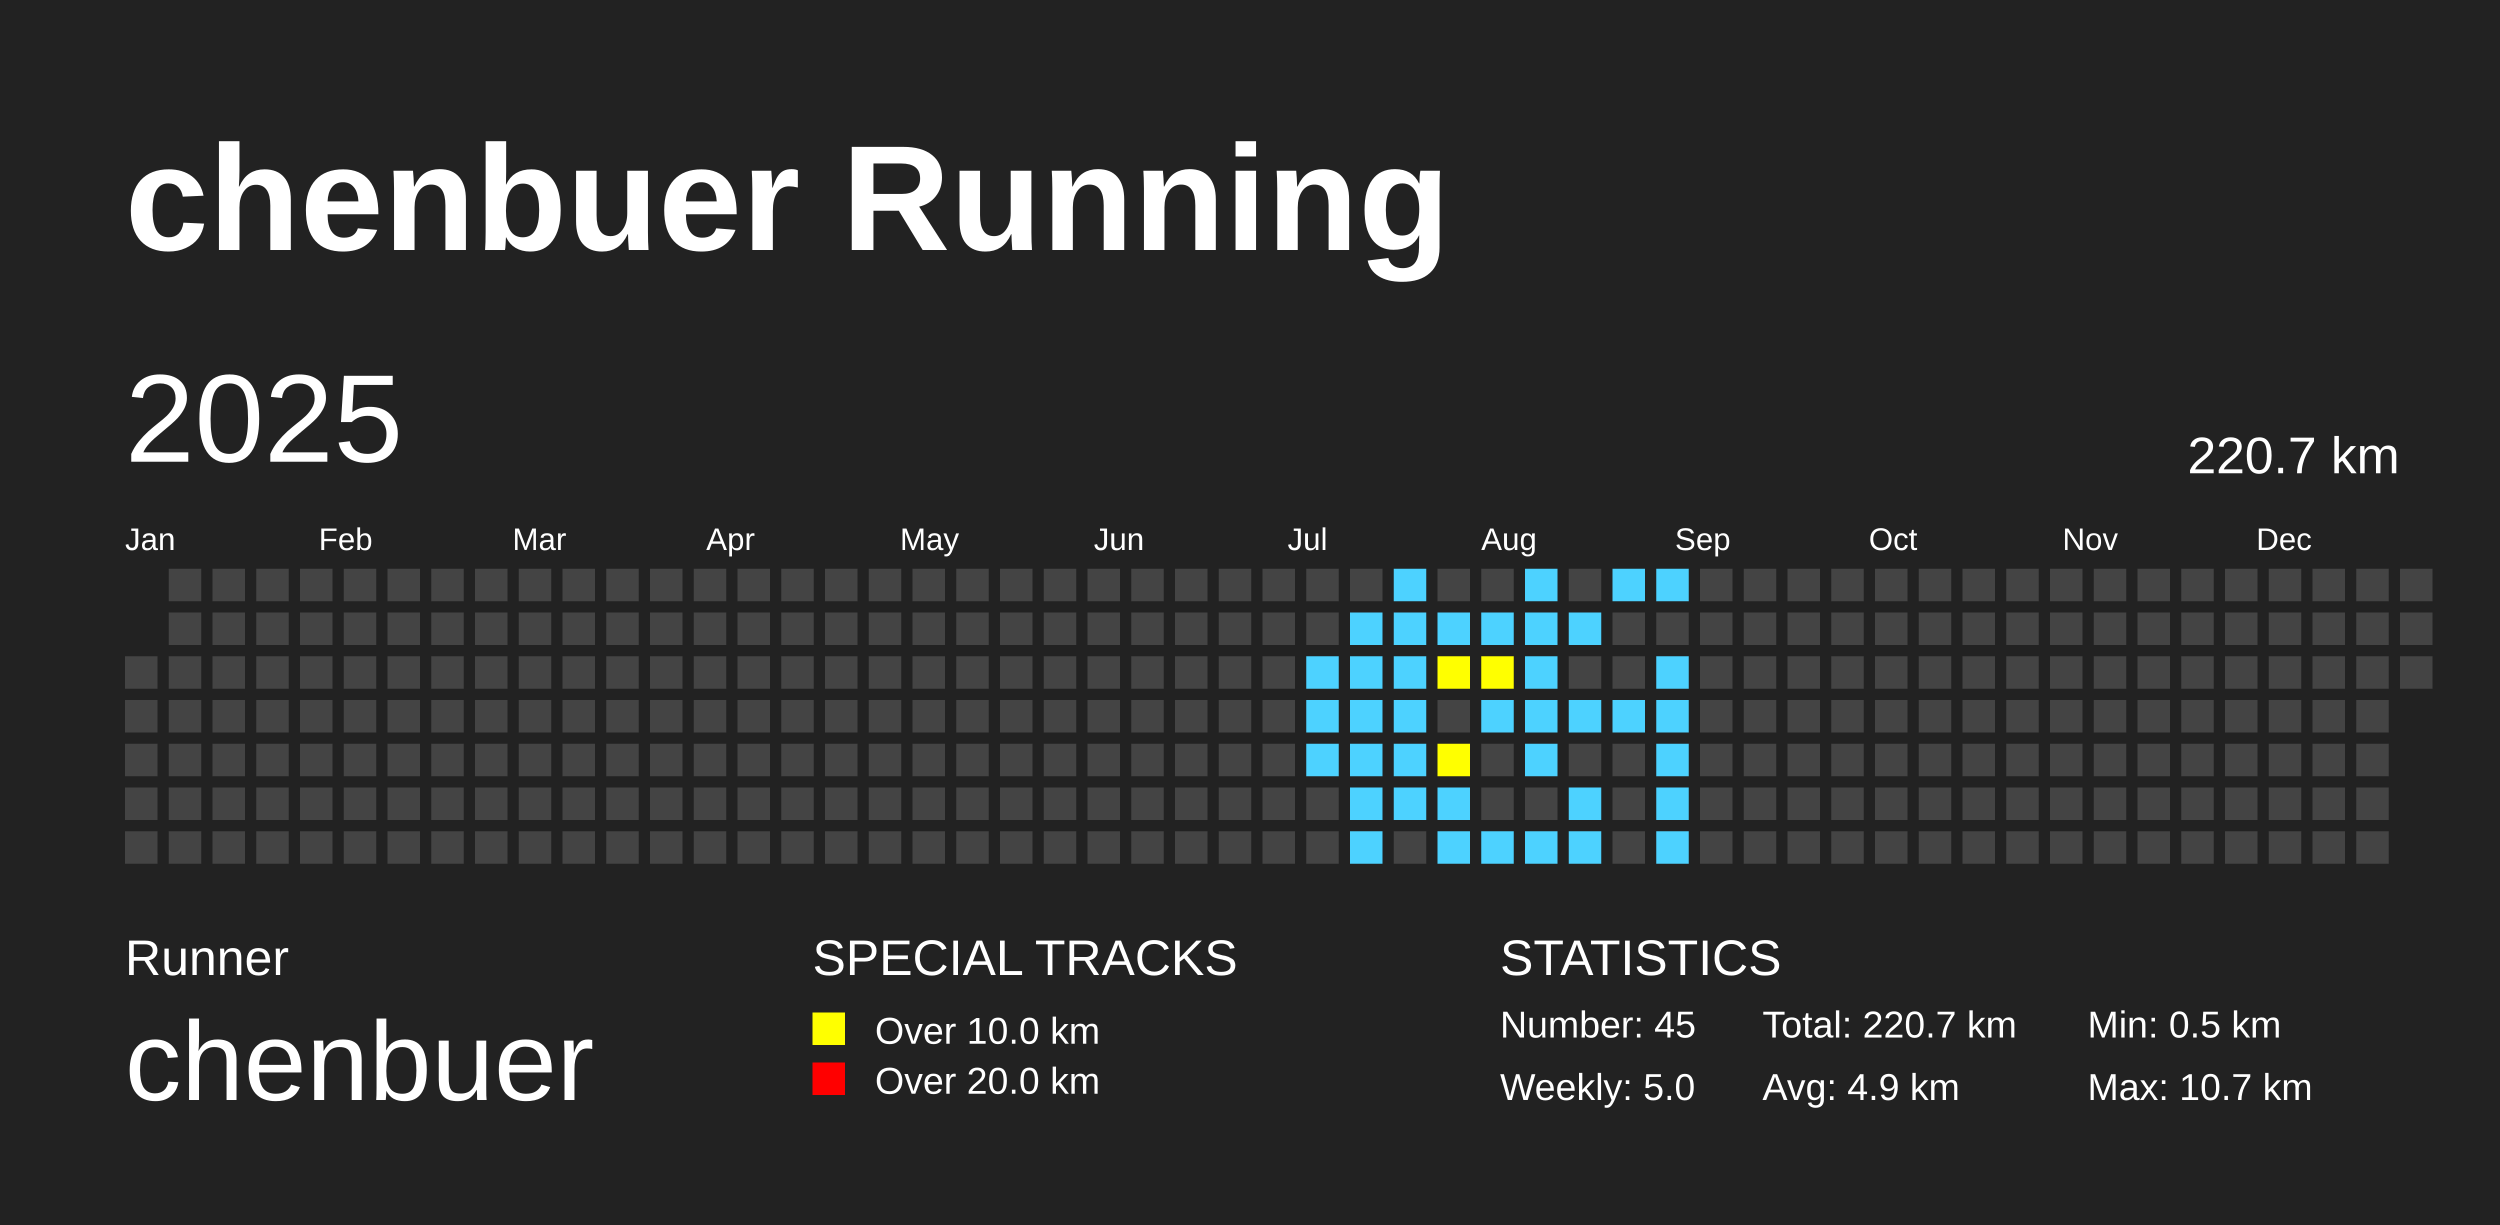
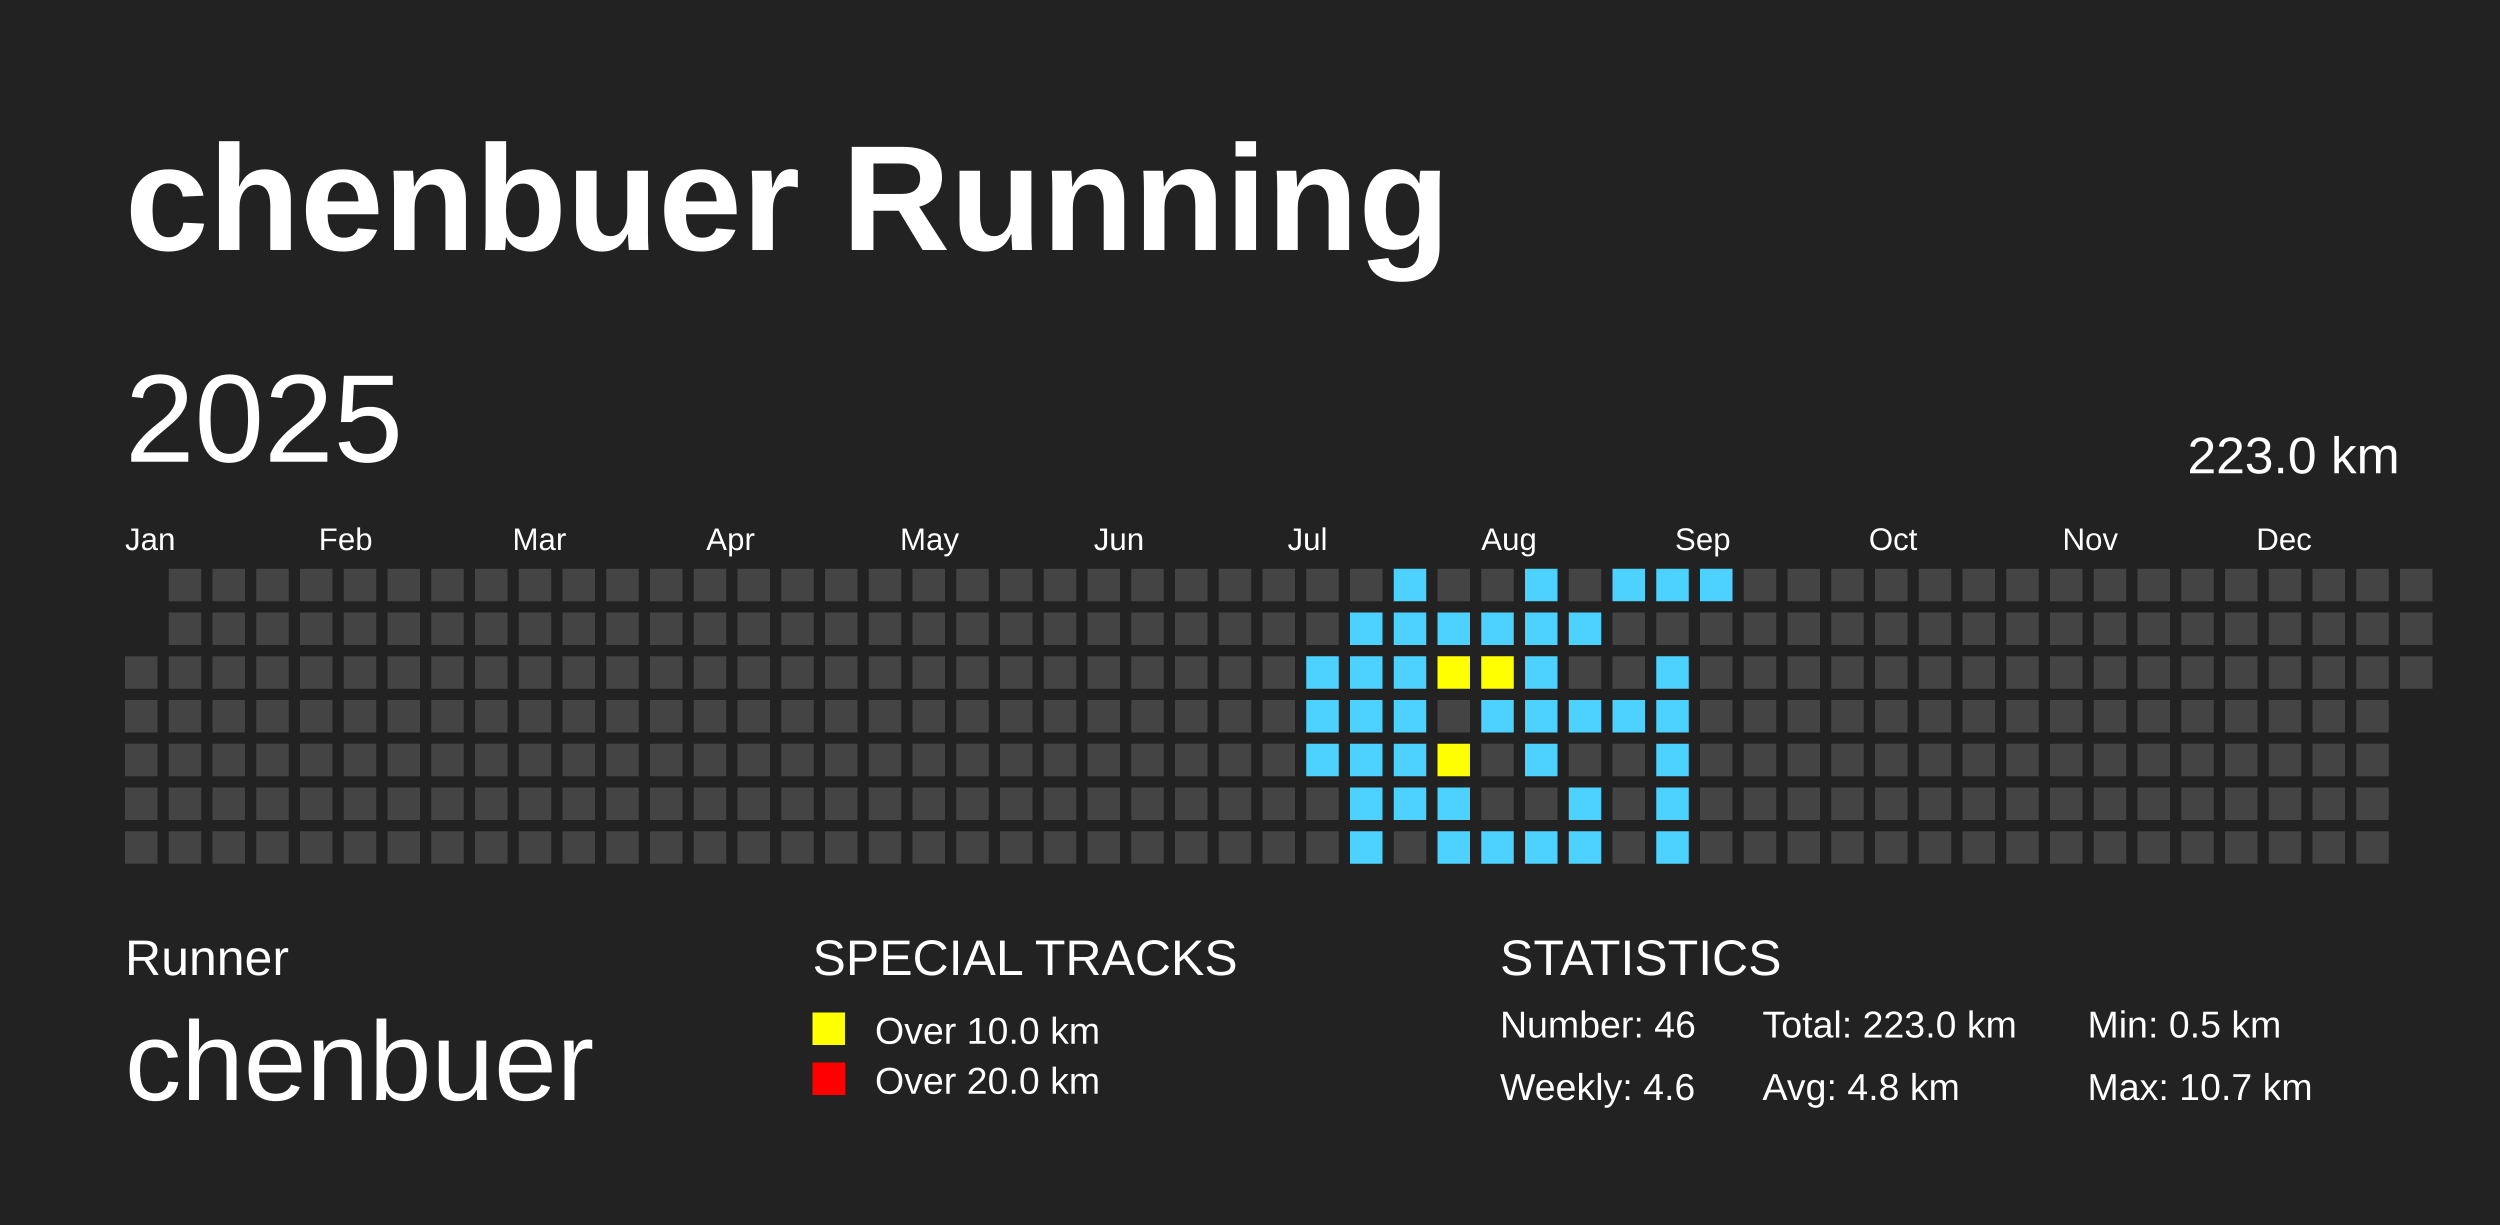
<svg xmlns="http://www.w3.org/2000/svg" baseProfile="full" height="98mm" version="1.1" viewBox="0,0,200,98" width="200mm">
  <defs />
  <rect fill="#222222" height="98" width="200" x="0" y="0" />
  <text fill="#FFFFFF" style="font-size:12px; font-family:Arial; font-weight:bold;" x="10" y="20">chenbuer Running</text>
  <text fill="#FFFFFF" style="font-size:4px; font-family:Arial" x="10" y="78">Runner</text>
  <text fill="#FFFFFF" style="font-size:9px; font-family:Arial" x="10" y="88">chenbuer</text>
  <text fill="#FFFFFF" style="font-size:4px; font-family:Arial" x="65" y="78">SPECIAL TRACKS</text>
  <rect fill="yellow" height="2.6" width="2.6" x="65" y="81" />
  <text fill="#FFFFFF" style="font-size:3px; font-family:Arial" x="70" y="83.5">Over 10.0 km</text>
  <rect fill="red" height="2.6" width="2.6" x="65" y="85" />
  <text fill="#FFFFFF" style="font-size:3px; font-family:Arial" x="70" y="87.5">Over 20.0 km</text>
  <text fill="#FFFFFF" style="font-size:4px; font-family:Arial" x="120" y="78">STATISTICS</text>
-   <text fill="#FFFFFF" style="font-size:3px; font-family:Arial" x="120" y="83">Number: 45</text>
-   <text fill="#FFFFFF" style="font-size:3px; font-family:Arial" x="120" y="88">Weekly: 5.0</text>
-   <text fill="#FFFFFF" style="font-size:3px; font-family:Arial" x="141" y="83">Total: 220.7 km</text>
-   <text fill="#FFFFFF" style="font-size:3px; font-family:Arial" x="141" y="88">Avg: 4.9 km</text>
+   <text fill="#FFFFFF" style="font-size:3px; font-family:Arial" x="120" y="83">Number: 46</text>
+   <text fill="#FFFFFF" style="font-size:3px; font-family:Arial" x="120" y="88">Weekly: 4.6</text>
+   <text fill="#FFFFFF" style="font-size:3px; font-family:Arial" x="141" y="83">Total: 223.0 km</text>
+   <text fill="#FFFFFF" style="font-size:3px; font-family:Arial" x="141" y="88">Avg: 4.8 km</text>
  <text fill="#FFFFFF" style="font-size:3px; font-family:Arial" x="167" y="83">Min: 0.5 km</text>
  <text fill="#FFFFFF" style="font-size:3px; font-family:Arial" x="167" y="88">Max: 10.7 km</text>
  <text dominant-baseline="hanging" fill="#FFFFFF" style="font-size:10.0px; font-family:Arial;" x="10" y="30">2025</text>
-   <text dominant-baseline="hanging" fill="#FFFFFF" style="font-size:4.125px; font-family:Arial;" x="175" y="35">220.7 km</text>
+   <text dominant-baseline="hanging" fill="#FFFFFF" style="font-size:4.125px; font-family:Arial;" x="175" y="35">223.0 km</text>
  <text fill="#FFFFFF" style="font-size:2.5px; font-family:Arial" x="10.0" y="44">Jan</text>
  <text fill="#FFFFFF" style="font-size:2.5px; font-family:Arial" x="25.5" y="44">Feb</text>
  <text fill="#FFFFFF" style="font-size:2.5px; font-family:Arial" x="41.0" y="44">Mar</text>
  <text fill="#FFFFFF" style="font-size:2.5px; font-family:Arial" x="56.5" y="44">Apr</text>
  <text fill="#FFFFFF" style="font-size:2.5px; font-family:Arial" x="72.0" y="44">May</text>
  <text fill="#FFFFFF" style="font-size:2.5px; font-family:Arial" x="87.5" y="44">Jun</text>
  <text fill="#FFFFFF" style="font-size:2.5px; font-family:Arial" x="103.0" y="44">Jul</text>
  <text fill="#FFFFFF" style="font-size:2.5px; font-family:Arial" x="118.5" y="44">Aug</text>
  <text fill="#FFFFFF" style="font-size:2.5px; font-family:Arial" x="134.0" y="44">Sep</text>
  <text fill="#FFFFFF" style="font-size:2.5px; font-family:Arial" x="149.5" y="44">Oct</text>
  <text fill="#FFFFFF" style="font-size:2.5px; font-family:Arial" x="165.0" y="44">Nov</text>
  <text fill="#FFFFFF" style="font-size:2.5px; font-family:Arial" x="180.5" y="44">Dec</text>
  <rect fill="#444444" height="2.6" width="2.6" x="10.0" y="52.5" />
  <rect fill="#444444" height="2.6" width="2.6" x="10.0" y="56.0" />
  <rect fill="#444444" height="2.6" width="2.6" x="10.0" y="59.5" />
  <rect fill="#444444" height="2.6" width="2.6" x="10.0" y="63.0" />
  <rect fill="#444444" height="2.6" width="2.6" x="10.0" y="66.5" />
  <rect fill="#444444" height="2.6" width="2.6" x="13.5" y="45.5" />
  <rect fill="#444444" height="2.6" width="2.6" x="13.5" y="49.0" />
  <rect fill="#444444" height="2.6" width="2.6" x="13.5" y="52.5" />
  <rect fill="#444444" height="2.6" width="2.6" x="13.5" y="56.0" />
  <rect fill="#444444" height="2.6" width="2.6" x="13.5" y="59.5" />
  <rect fill="#444444" height="2.6" width="2.6" x="13.5" y="63.0" />
  <rect fill="#444444" height="2.6" width="2.6" x="13.5" y="66.5" />
  <rect fill="#444444" height="2.6" width="2.6" x="17.0" y="45.5" />
  <rect fill="#444444" height="2.6" width="2.6" x="17.0" y="49.0" />
  <rect fill="#444444" height="2.6" width="2.6" x="17.0" y="52.5" />
  <rect fill="#444444" height="2.6" width="2.6" x="17.0" y="56.0" />
  <rect fill="#444444" height="2.6" width="2.6" x="17.0" y="59.5" />
  <rect fill="#444444" height="2.6" width="2.6" x="17.0" y="63.0" />
  <rect fill="#444444" height="2.6" width="2.6" x="17.0" y="66.5" />
  <rect fill="#444444" height="2.6" width="2.6" x="20.5" y="45.5" />
  <rect fill="#444444" height="2.6" width="2.6" x="20.5" y="49.0" />
  <rect fill="#444444" height="2.6" width="2.6" x="20.5" y="52.5" />
  <rect fill="#444444" height="2.6" width="2.6" x="20.5" y="56.0" />
  <rect fill="#444444" height="2.6" width="2.6" x="20.5" y="59.5" />
  <rect fill="#444444" height="2.6" width="2.6" x="20.5" y="63.0" />
  <rect fill="#444444" height="2.6" width="2.6" x="20.5" y="66.5" />
  <rect fill="#444444" height="2.6" width="2.6" x="24.0" y="45.5" />
  <rect fill="#444444" height="2.6" width="2.6" x="24.0" y="49.0" />
  <rect fill="#444444" height="2.6" width="2.6" x="24.0" y="52.5" />
  <rect fill="#444444" height="2.6" width="2.6" x="24.0" y="56.0" />
  <rect fill="#444444" height="2.6" width="2.6" x="24.0" y="59.5" />
  <rect fill="#444444" height="2.6" width="2.6" x="24.0" y="63.0" />
  <rect fill="#444444" height="2.6" width="2.6" x="24.0" y="66.5" />
  <rect fill="#444444" height="2.6" width="2.6" x="27.5" y="45.5" />
  <rect fill="#444444" height="2.6" width="2.6" x="27.5" y="49.0" />
  <rect fill="#444444" height="2.6" width="2.6" x="27.5" y="52.5" />
  <rect fill="#444444" height="2.6" width="2.6" x="27.5" y="56.0" />
  <rect fill="#444444" height="2.6" width="2.6" x="27.5" y="59.5" />
  <rect fill="#444444" height="2.6" width="2.6" x="27.5" y="63.0" />
  <rect fill="#444444" height="2.6" width="2.6" x="27.5" y="66.5" />
  <rect fill="#444444" height="2.6" width="2.6" x="31.0" y="45.5" />
  <rect fill="#444444" height="2.6" width="2.6" x="31.0" y="49.0" />
  <rect fill="#444444" height="2.6" width="2.6" x="31.0" y="52.5" />
  <rect fill="#444444" height="2.6" width="2.6" x="31.0" y="56.0" />
  <rect fill="#444444" height="2.6" width="2.6" x="31.0" y="59.5" />
  <rect fill="#444444" height="2.6" width="2.6" x="31.0" y="63.0" />
  <rect fill="#444444" height="2.6" width="2.6" x="31.0" y="66.5" />
  <rect fill="#444444" height="2.6" width="2.6" x="34.5" y="45.5" />
  <rect fill="#444444" height="2.6" width="2.6" x="34.5" y="49.0" />
  <rect fill="#444444" height="2.6" width="2.6" x="34.5" y="52.5" />
  <rect fill="#444444" height="2.6" width="2.6" x="34.5" y="56.0" />
  <rect fill="#444444" height="2.6" width="2.6" x="34.5" y="59.5" />
  <rect fill="#444444" height="2.6" width="2.6" x="34.5" y="63.0" />
  <rect fill="#444444" height="2.6" width="2.6" x="34.5" y="66.5" />
  <rect fill="#444444" height="2.6" width="2.6" x="38.0" y="45.5" />
  <rect fill="#444444" height="2.6" width="2.6" x="38.0" y="49.0" />
  <rect fill="#444444" height="2.6" width="2.6" x="38.0" y="52.5" />
  <rect fill="#444444" height="2.6" width="2.6" x="38.0" y="56.0" />
  <rect fill="#444444" height="2.6" width="2.6" x="38.0" y="59.5" />
  <rect fill="#444444" height="2.6" width="2.6" x="38.0" y="63.0" />
  <rect fill="#444444" height="2.6" width="2.6" x="38.0" y="66.5" />
  <rect fill="#444444" height="2.6" width="2.6" x="41.5" y="45.5" />
  <rect fill="#444444" height="2.6" width="2.6" x="41.5" y="49.0" />
  <rect fill="#444444" height="2.6" width="2.6" x="41.5" y="52.5" />
  <rect fill="#444444" height="2.6" width="2.6" x="41.5" y="56.0" />
  <rect fill="#444444" height="2.6" width="2.6" x="41.5" y="59.5" />
  <rect fill="#444444" height="2.6" width="2.6" x="41.5" y="63.0" />
  <rect fill="#444444" height="2.6" width="2.6" x="41.5" y="66.5" />
  <rect fill="#444444" height="2.6" width="2.6" x="45.0" y="45.5" />
  <rect fill="#444444" height="2.6" width="2.6" x="45.0" y="49.0" />
  <rect fill="#444444" height="2.6" width="2.6" x="45.0" y="52.5" />
  <rect fill="#444444" height="2.6" width="2.6" x="45.0" y="56.0" />
  <rect fill="#444444" height="2.6" width="2.6" x="45.0" y="59.5" />
  <rect fill="#444444" height="2.6" width="2.6" x="45.0" y="63.0" />
  <rect fill="#444444" height="2.6" width="2.6" x="45.0" y="66.5" />
  <rect fill="#444444" height="2.6" width="2.6" x="48.5" y="45.5" />
  <rect fill="#444444" height="2.6" width="2.6" x="48.5" y="49.0" />
  <rect fill="#444444" height="2.6" width="2.6" x="48.5" y="52.5" />
  <rect fill="#444444" height="2.6" width="2.6" x="48.5" y="56.0" />
  <rect fill="#444444" height="2.6" width="2.6" x="48.5" y="59.5" />
  <rect fill="#444444" height="2.6" width="2.6" x="48.5" y="63.0" />
  <rect fill="#444444" height="2.6" width="2.6" x="48.5" y="66.5" />
  <rect fill="#444444" height="2.6" width="2.6" x="52.0" y="45.5" />
  <rect fill="#444444" height="2.6" width="2.6" x="52.0" y="49.0" />
  <rect fill="#444444" height="2.6" width="2.6" x="52.0" y="52.5" />
  <rect fill="#444444" height="2.6" width="2.6" x="52.0" y="56.0" />
  <rect fill="#444444" height="2.6" width="2.6" x="52.0" y="59.5" />
  <rect fill="#444444" height="2.6" width="2.6" x="52.0" y="63.0" />
  <rect fill="#444444" height="2.6" width="2.6" x="52.0" y="66.5" />
  <rect fill="#444444" height="2.6" width="2.6" x="55.5" y="45.5" />
  <rect fill="#444444" height="2.6" width="2.6" x="55.5" y="49.0" />
  <rect fill="#444444" height="2.6" width="2.6" x="55.5" y="52.5" />
  <rect fill="#444444" height="2.6" width="2.6" x="55.5" y="56.0" />
  <rect fill="#444444" height="2.6" width="2.6" x="55.5" y="59.5" />
  <rect fill="#444444" height="2.6" width="2.6" x="55.5" y="63.0" />
  <rect fill="#444444" height="2.6" width="2.6" x="55.5" y="66.5" />
  <rect fill="#444444" height="2.6" width="2.6" x="59.0" y="45.5" />
  <rect fill="#444444" height="2.6" width="2.6" x="59.0" y="49.0" />
  <rect fill="#444444" height="2.6" width="2.6" x="59.0" y="52.5" />
  <rect fill="#444444" height="2.6" width="2.6" x="59.0" y="56.0" />
  <rect fill="#444444" height="2.6" width="2.6" x="59.0" y="59.5" />
  <rect fill="#444444" height="2.6" width="2.6" x="59.0" y="63.0" />
  <rect fill="#444444" height="2.6" width="2.6" x="59.0" y="66.5" />
  <rect fill="#444444" height="2.6" width="2.6" x="62.5" y="45.5" />
  <rect fill="#444444" height="2.6" width="2.6" x="62.5" y="49.0" />
  <rect fill="#444444" height="2.6" width="2.6" x="62.5" y="52.5" />
  <rect fill="#444444" height="2.6" width="2.6" x="62.5" y="56.0" />
  <rect fill="#444444" height="2.6" width="2.6" x="62.5" y="59.5" />
  <rect fill="#444444" height="2.6" width="2.6" x="62.5" y="63.0" />
  <rect fill="#444444" height="2.6" width="2.6" x="62.5" y="66.5" />
  <rect fill="#444444" height="2.6" width="2.6" x="66.0" y="45.5" />
  <rect fill="#444444" height="2.6" width="2.6" x="66.0" y="49.0" />
  <rect fill="#444444" height="2.6" width="2.6" x="66.0" y="52.5" />
  <rect fill="#444444" height="2.6" width="2.6" x="66.0" y="56.0" />
  <rect fill="#444444" height="2.6" width="2.6" x="66.0" y="59.5" />
  <rect fill="#444444" height="2.6" width="2.6" x="66.0" y="63.0" />
  <rect fill="#444444" height="2.6" width="2.6" x="66.0" y="66.5" />
  <rect fill="#444444" height="2.6" width="2.6" x="69.5" y="45.5" />
  <rect fill="#444444" height="2.6" width="2.6" x="69.5" y="49.0" />
  <rect fill="#444444" height="2.6" width="2.6" x="69.5" y="52.5" />
  <rect fill="#444444" height="2.6" width="2.6" x="69.5" y="56.0" />
  <rect fill="#444444" height="2.6" width="2.6" x="69.5" y="59.5" />
  <rect fill="#444444" height="2.6" width="2.6" x="69.5" y="63.0" />
  <rect fill="#444444" height="2.6" width="2.6" x="69.5" y="66.5" />
  <rect fill="#444444" height="2.6" width="2.6" x="73.0" y="45.5" />
  <rect fill="#444444" height="2.6" width="2.6" x="73.0" y="49.0" />
  <rect fill="#444444" height="2.6" width="2.6" x="73.0" y="52.5" />
  <rect fill="#444444" height="2.6" width="2.6" x="73.0" y="56.0" />
  <rect fill="#444444" height="2.6" width="2.6" x="73.0" y="59.5" />
  <rect fill="#444444" height="2.6" width="2.6" x="73.0" y="63.0" />
  <rect fill="#444444" height="2.6" width="2.6" x="73.0" y="66.5" />
  <rect fill="#444444" height="2.6" width="2.6" x="76.5" y="45.5" />
  <rect fill="#444444" height="2.6" width="2.6" x="76.5" y="49.0" />
  <rect fill="#444444" height="2.6" width="2.6" x="76.5" y="52.5" />
  <rect fill="#444444" height="2.6" width="2.6" x="76.5" y="56.0" />
  <rect fill="#444444" height="2.6" width="2.6" x="76.5" y="59.5" />
  <rect fill="#444444" height="2.6" width="2.6" x="76.5" y="63.0" />
  <rect fill="#444444" height="2.6" width="2.6" x="76.5" y="66.5" />
  <rect fill="#444444" height="2.6" width="2.6" x="80.0" y="45.5" />
  <rect fill="#444444" height="2.6" width="2.6" x="80.0" y="49.0" />
  <rect fill="#444444" height="2.6" width="2.6" x="80.0" y="52.5" />
  <rect fill="#444444" height="2.6" width="2.6" x="80.0" y="56.0" />
  <rect fill="#444444" height="2.6" width="2.6" x="80.0" y="59.5" />
  <rect fill="#444444" height="2.6" width="2.6" x="80.0" y="63.0" />
  <rect fill="#444444" height="2.6" width="2.6" x="80.0" y="66.5" />
  <rect fill="#444444" height="2.6" width="2.6" x="83.5" y="45.5" />
  <rect fill="#444444" height="2.6" width="2.6" x="83.5" y="49.0" />
  <rect fill="#444444" height="2.6" width="2.6" x="83.5" y="52.5" />
  <rect fill="#444444" height="2.6" width="2.6" x="83.5" y="56.0" />
  <rect fill="#444444" height="2.6" width="2.6" x="83.5" y="59.5" />
  <rect fill="#444444" height="2.6" width="2.6" x="83.5" y="63.0" />
  <rect fill="#444444" height="2.6" width="2.6" x="83.5" y="66.5" />
  <rect fill="#444444" height="2.6" width="2.6" x="87.0" y="45.5" />
  <rect fill="#444444" height="2.6" width="2.6" x="87.0" y="49.0" />
  <rect fill="#444444" height="2.6" width="2.6" x="87.0" y="52.5" />
  <rect fill="#444444" height="2.6" width="2.6" x="87.0" y="56.0" />
  <rect fill="#444444" height="2.6" width="2.6" x="87.0" y="59.5" />
  <rect fill="#444444" height="2.6" width="2.6" x="87.0" y="63.0" />
  <rect fill="#444444" height="2.6" width="2.6" x="87.0" y="66.5" />
  <rect fill="#444444" height="2.6" width="2.6" x="90.5" y="45.5" />
  <rect fill="#444444" height="2.6" width="2.6" x="90.5" y="49.0" />
  <rect fill="#444444" height="2.6" width="2.6" x="90.5" y="52.5" />
  <rect fill="#444444" height="2.6" width="2.6" x="90.5" y="56.0" />
  <rect fill="#444444" height="2.6" width="2.6" x="90.5" y="59.5" />
  <rect fill="#444444" height="2.6" width="2.6" x="90.5" y="63.0" />
  <rect fill="#444444" height="2.6" width="2.6" x="90.5" y="66.5" />
  <rect fill="#444444" height="2.6" width="2.6" x="94.0" y="45.5" />
  <rect fill="#444444" height="2.6" width="2.6" x="94.0" y="49.0" />
  <rect fill="#444444" height="2.6" width="2.6" x="94.0" y="52.5" />
  <rect fill="#444444" height="2.6" width="2.6" x="94.0" y="56.0" />
  <rect fill="#444444" height="2.6" width="2.6" x="94.0" y="59.5" />
  <rect fill="#444444" height="2.6" width="2.6" x="94.0" y="63.0" />
  <rect fill="#444444" height="2.6" width="2.6" x="94.0" y="66.5" />
  <rect fill="#444444" height="2.6" width="2.6" x="97.5" y="45.5" />
  <rect fill="#444444" height="2.6" width="2.6" x="97.5" y="49.0" />
  <rect fill="#444444" height="2.6" width="2.6" x="97.5" y="52.5" />
  <rect fill="#444444" height="2.6" width="2.6" x="97.5" y="56.0" />
  <rect fill="#444444" height="2.6" width="2.6" x="97.5" y="59.5" />
  <rect fill="#444444" height="2.6" width="2.6" x="97.5" y="63.0" />
  <rect fill="#444444" height="2.6" width="2.6" x="97.5" y="66.5" />
  <rect fill="#444444" height="2.6" width="2.6" x="101.0" y="45.5" />
  <rect fill="#444444" height="2.6" width="2.6" x="101.0" y="49.0" />
  <rect fill="#444444" height="2.6" width="2.6" x="101.0" y="52.5" />
  <rect fill="#444444" height="2.6" width="2.6" x="101.0" y="56.0" />
  <rect fill="#444444" height="2.6" width="2.6" x="101.0" y="59.5" />
  <rect fill="#444444" height="2.6" width="2.6" x="101.0" y="63.0" />
  <rect fill="#444444" height="2.6" width="2.6" x="101.0" y="66.5" />
  <rect fill="#444444" height="2.6" width="2.6" x="104.5" y="45.5" />
  <rect fill="#444444" height="2.6" width="2.6" x="104.5" y="49.0" />
  <rect fill="#4DD2FF" height="2.6" width="2.6" x="104.5" y="52.5" />
  <rect fill="#4DD2FF" height="2.6" width="2.6" x="104.5" y="56.0" />
  <rect fill="#4DD2FF" height="2.6" width="2.6" x="104.5" y="59.5" />
  <rect fill="#444444" height="2.6" width="2.6" x="104.5" y="63.0" />
  <rect fill="#444444" height="2.6" width="2.6" x="104.5" y="66.5" />
  <rect fill="#444444" height="2.6" width="2.6" x="108.0" y="45.5" />
  <rect fill="#4DD2FF" height="2.6" width="2.6" x="108.0" y="49.0" />
  <rect fill="#4DD2FF" height="2.6" width="2.6" x="108.0" y="52.5" />
  <rect fill="#4DD2FF" height="2.6" width="2.6" x="108.0" y="56.0" />
  <rect fill="#4DD2FF" height="2.6" width="2.6" x="108.0" y="59.5" />
  <rect fill="#4DD2FF" height="2.6" width="2.6" x="108.0" y="63.0" />
  <rect fill="#4DD2FF" height="2.6" width="2.6" x="108.0" y="66.5" />
  <rect fill="#4DD2FF" height="2.6" width="2.6" x="111.5" y="45.5" />
  <rect fill="#4DD2FF" height="2.6" width="2.6" x="111.5" y="49.0" />
  <rect fill="#4DD2FF" height="2.6" width="2.6" x="111.5" y="52.5" />
  <rect fill="#4DD2FF" height="2.6" width="2.6" x="111.5" y="56.0" />
  <rect fill="#4DD2FF" height="2.6" width="2.6" x="111.5" y="59.5" />
  <rect fill="#4DD2FF" height="2.6" width="2.6" x="111.5" y="63.0" />
  <rect fill="#444444" height="2.6" width="2.6" x="111.5" y="66.5" />
  <rect fill="#444444" height="2.6" width="2.6" x="115.0" y="45.5" />
  <rect fill="#4DD2FF" height="2.6" width="2.6" x="115.0" y="49.0" />
  <rect fill="yellow" height="2.6" width="2.6" x="115.0" y="52.5" />
  <rect fill="#444444" height="2.6" width="2.6" x="115.0" y="56.0" />
  <rect fill="yellow" height="2.6" width="2.6" x="115.0" y="59.5" />
  <rect fill="#4DD2FF" height="2.6" width="2.6" x="115.0" y="63.0" />
  <rect fill="#4DD2FF" height="2.6" width="2.6" x="115.0" y="66.5" />
  <rect fill="#444444" height="2.6" width="2.6" x="118.5" y="45.5" />
  <rect fill="#4DD2FF" height="2.6" width="2.6" x="118.5" y="49.0" />
  <rect fill="yellow" height="2.6" width="2.6" x="118.5" y="52.5" />
  <rect fill="#4DD2FF" height="2.6" width="2.6" x="118.5" y="56.0" />
  <rect fill="#444444" height="2.6" width="2.6" x="118.5" y="59.5" />
  <rect fill="#444444" height="2.6" width="2.6" x="118.5" y="63.0" />
  <rect fill="#4DD2FF" height="2.6" width="2.6" x="118.5" y="66.5" />
  <rect fill="#4DD2FF" height="2.6" width="2.6" x="122.0" y="45.5" />
  <rect fill="#4DD2FF" height="2.6" width="2.6" x="122.0" y="49.0" />
  <rect fill="#4DD2FF" height="2.6" width="2.6" x="122.0" y="52.5" />
  <rect fill="#4DD2FF" height="2.6" width="2.6" x="122.0" y="56.0" />
  <rect fill="#4DD2FF" height="2.6" width="2.6" x="122.0" y="59.5" />
  <rect fill="#444444" height="2.6" width="2.6" x="122.0" y="63.0" />
  <rect fill="#4DD2FF" height="2.6" width="2.6" x="122.0" y="66.5" />
  <rect fill="#444444" height="2.6" width="2.6" x="125.5" y="45.5" />
  <rect fill="#4DD2FF" height="2.6" width="2.6" x="125.5" y="49.0" />
  <rect fill="#444444" height="2.6" width="2.6" x="125.5" y="52.5" />
  <rect fill="#4DD2FF" height="2.6" width="2.6" x="125.5" y="56.0" />
  <rect fill="#444444" height="2.6" width="2.6" x="125.5" y="59.5" />
  <rect fill="#4DD2FF" height="2.6" width="2.6" x="125.5" y="63.0" />
  <rect fill="#4DD2FF" height="2.6" width="2.6" x="125.5" y="66.5" />
  <rect fill="#4DD2FF" height="2.6" width="2.6" x="129.0" y="45.5" />
  <rect fill="#444444" height="2.6" width="2.6" x="129.0" y="49.0" />
  <rect fill="#444444" height="2.6" width="2.6" x="129.0" y="52.5" />
  <rect fill="#4DD2FF" height="2.6" width="2.6" x="129.0" y="56.0" />
  <rect fill="#444444" height="2.6" width="2.6" x="129.0" y="59.5" />
  <rect fill="#444444" height="2.6" width="2.6" x="129.0" y="63.0" />
  <rect fill="#444444" height="2.6" width="2.6" x="129.0" y="66.5" />
  <rect fill="#4DD2FF" height="2.6" width="2.6" x="132.5" y="45.5" />
  <rect fill="#444444" height="2.6" width="2.6" x="132.5" y="49.0" />
  <rect fill="#4DD2FF" height="2.6" width="2.6" x="132.5" y="52.5" />
  <rect fill="#4DD2FF" height="2.6" width="2.6" x="132.5" y="56.0" />
  <rect fill="#4DD2FF" height="2.6" width="2.6" x="132.5" y="59.5" />
  <rect fill="#4DD2FF" height="2.6" width="2.6" x="132.5" y="63.0" />
  <rect fill="#4DD2FF" height="2.6" width="2.6" x="132.5" y="66.5" />
-   <rect fill="#444444" height="2.6" width="2.6" x="136.0" y="45.5" />
+   <rect fill="#4DD2FF" height="2.6" width="2.6" x="136.0" y="45.5" />
  <rect fill="#444444" height="2.6" width="2.6" x="136.0" y="49.0" />
  <rect fill="#444444" height="2.6" width="2.6" x="136.0" y="52.5" />
  <rect fill="#444444" height="2.6" width="2.6" x="136.0" y="56.0" />
  <rect fill="#444444" height="2.6" width="2.6" x="136.0" y="59.5" />
  <rect fill="#444444" height="2.6" width="2.6" x="136.0" y="63.0" />
  <rect fill="#444444" height="2.6" width="2.6" x="136.0" y="66.5" />
  <rect fill="#444444" height="2.6" width="2.6" x="139.5" y="45.5" />
  <rect fill="#444444" height="2.6" width="2.6" x="139.5" y="49.0" />
  <rect fill="#444444" height="2.6" width="2.6" x="139.5" y="52.5" />
  <rect fill="#444444" height="2.6" width="2.6" x="139.5" y="56.0" />
  <rect fill="#444444" height="2.6" width="2.6" x="139.5" y="59.5" />
  <rect fill="#444444" height="2.6" width="2.6" x="139.5" y="63.0" />
  <rect fill="#444444" height="2.6" width="2.6" x="139.5" y="66.5" />
  <rect fill="#444444" height="2.6" width="2.6" x="143.0" y="45.5" />
  <rect fill="#444444" height="2.6" width="2.6" x="143.0" y="49.0" />
  <rect fill="#444444" height="2.6" width="2.6" x="143.0" y="52.5" />
  <rect fill="#444444" height="2.6" width="2.6" x="143.0" y="56.0" />
  <rect fill="#444444" height="2.6" width="2.6" x="143.0" y="59.5" />
  <rect fill="#444444" height="2.6" width="2.6" x="143.0" y="63.0" />
  <rect fill="#444444" height="2.6" width="2.6" x="143.0" y="66.5" />
  <rect fill="#444444" height="2.6" width="2.6" x="146.5" y="45.5" />
  <rect fill="#444444" height="2.6" width="2.6" x="146.5" y="49.0" />
  <rect fill="#444444" height="2.6" width="2.6" x="146.5" y="52.5" />
  <rect fill="#444444" height="2.6" width="2.6" x="146.5" y="56.0" />
  <rect fill="#444444" height="2.6" width="2.6" x="146.5" y="59.5" />
  <rect fill="#444444" height="2.6" width="2.6" x="146.5" y="63.0" />
  <rect fill="#444444" height="2.6" width="2.6" x="146.5" y="66.5" />
  <rect fill="#444444" height="2.6" width="2.6" x="150.0" y="45.5" />
  <rect fill="#444444" height="2.6" width="2.6" x="150.0" y="49.0" />
  <rect fill="#444444" height="2.6" width="2.6" x="150.0" y="52.5" />
  <rect fill="#444444" height="2.6" width="2.6" x="150.0" y="56.0" />
  <rect fill="#444444" height="2.6" width="2.6" x="150.0" y="59.5" />
  <rect fill="#444444" height="2.6" width="2.6" x="150.0" y="63.0" />
  <rect fill="#444444" height="2.6" width="2.6" x="150.0" y="66.5" />
  <rect fill="#444444" height="2.6" width="2.6" x="153.5" y="45.5" />
  <rect fill="#444444" height="2.6" width="2.6" x="153.5" y="49.0" />
  <rect fill="#444444" height="2.6" width="2.6" x="153.5" y="52.5" />
  <rect fill="#444444" height="2.6" width="2.6" x="153.5" y="56.0" />
  <rect fill="#444444" height="2.6" width="2.6" x="153.5" y="59.5" />
  <rect fill="#444444" height="2.6" width="2.6" x="153.5" y="63.0" />
  <rect fill="#444444" height="2.6" width="2.6" x="153.5" y="66.5" />
  <rect fill="#444444" height="2.6" width="2.6" x="157.0" y="45.5" />
  <rect fill="#444444" height="2.6" width="2.6" x="157.0" y="49.0" />
  <rect fill="#444444" height="2.6" width="2.6" x="157.0" y="52.5" />
  <rect fill="#444444" height="2.6" width="2.6" x="157.0" y="56.0" />
  <rect fill="#444444" height="2.6" width="2.6" x="157.0" y="59.5" />
  <rect fill="#444444" height="2.6" width="2.6" x="157.0" y="63.0" />
  <rect fill="#444444" height="2.6" width="2.6" x="157.0" y="66.5" />
  <rect fill="#444444" height="2.6" width="2.6" x="160.5" y="45.5" />
  <rect fill="#444444" height="2.6" width="2.6" x="160.5" y="49.0" />
  <rect fill="#444444" height="2.6" width="2.6" x="160.5" y="52.5" />
  <rect fill="#444444" height="2.6" width="2.6" x="160.5" y="56.0" />
  <rect fill="#444444" height="2.6" width="2.6" x="160.5" y="59.5" />
  <rect fill="#444444" height="2.6" width="2.6" x="160.5" y="63.0" />
  <rect fill="#444444" height="2.6" width="2.6" x="160.5" y="66.5" />
  <rect fill="#444444" height="2.6" width="2.6" x="164.0" y="45.5" />
  <rect fill="#444444" height="2.6" width="2.6" x="164.0" y="49.0" />
  <rect fill="#444444" height="2.6" width="2.6" x="164.0" y="52.5" />
  <rect fill="#444444" height="2.6" width="2.6" x="164.0" y="56.0" />
  <rect fill="#444444" height="2.6" width="2.6" x="164.0" y="59.5" />
  <rect fill="#444444" height="2.6" width="2.6" x="164.0" y="63.0" />
  <rect fill="#444444" height="2.6" width="2.6" x="164.0" y="66.5" />
  <rect fill="#444444" height="2.6" width="2.6" x="167.5" y="45.5" />
  <rect fill="#444444" height="2.6" width="2.6" x="167.5" y="49.0" />
  <rect fill="#444444" height="2.6" width="2.6" x="167.5" y="52.5" />
  <rect fill="#444444" height="2.6" width="2.6" x="167.5" y="56.0" />
  <rect fill="#444444" height="2.6" width="2.6" x="167.5" y="59.5" />
  <rect fill="#444444" height="2.6" width="2.6" x="167.5" y="63.0" />
  <rect fill="#444444" height="2.6" width="2.6" x="167.5" y="66.5" />
  <rect fill="#444444" height="2.6" width="2.6" x="171.0" y="45.5" />
  <rect fill="#444444" height="2.6" width="2.6" x="171.0" y="49.0" />
  <rect fill="#444444" height="2.6" width="2.6" x="171.0" y="52.5" />
  <rect fill="#444444" height="2.6" width="2.6" x="171.0" y="56.0" />
  <rect fill="#444444" height="2.6" width="2.6" x="171.0" y="59.5" />
  <rect fill="#444444" height="2.6" width="2.6" x="171.0" y="63.0" />
  <rect fill="#444444" height="2.6" width="2.6" x="171.0" y="66.5" />
  <rect fill="#444444" height="2.6" width="2.6" x="174.5" y="45.5" />
  <rect fill="#444444" height="2.6" width="2.6" x="174.5" y="49.0" />
  <rect fill="#444444" height="2.6" width="2.6" x="174.5" y="52.5" />
  <rect fill="#444444" height="2.6" width="2.6" x="174.5" y="56.0" />
  <rect fill="#444444" height="2.6" width="2.6" x="174.5" y="59.5" />
  <rect fill="#444444" height="2.6" width="2.6" x="174.5" y="63.0" />
  <rect fill="#444444" height="2.6" width="2.6" x="174.5" y="66.5" />
  <rect fill="#444444" height="2.6" width="2.6" x="178.0" y="45.5" />
  <rect fill="#444444" height="2.6" width="2.6" x="178.0" y="49.0" />
  <rect fill="#444444" height="2.6" width="2.6" x="178.0" y="52.5" />
  <rect fill="#444444" height="2.6" width="2.6" x="178.0" y="56.0" />
  <rect fill="#444444" height="2.6" width="2.6" x="178.0" y="59.5" />
  <rect fill="#444444" height="2.6" width="2.6" x="178.0" y="63.0" />
  <rect fill="#444444" height="2.6" width="2.6" x="178.0" y="66.5" />
  <rect fill="#444444" height="2.6" width="2.6" x="181.5" y="45.5" />
  <rect fill="#444444" height="2.6" width="2.6" x="181.5" y="49.0" />
  <rect fill="#444444" height="2.6" width="2.6" x="181.5" y="52.5" />
  <rect fill="#444444" height="2.6" width="2.6" x="181.5" y="56.0" />
  <rect fill="#444444" height="2.6" width="2.6" x="181.5" y="59.5" />
  <rect fill="#444444" height="2.6" width="2.6" x="181.5" y="63.0" />
  <rect fill="#444444" height="2.6" width="2.6" x="181.5" y="66.5" />
  <rect fill="#444444" height="2.6" width="2.6" x="185.0" y="45.5" />
  <rect fill="#444444" height="2.6" width="2.6" x="185.0" y="49.0" />
  <rect fill="#444444" height="2.6" width="2.6" x="185.0" y="52.5" />
  <rect fill="#444444" height="2.6" width="2.6" x="185.0" y="56.0" />
  <rect fill="#444444" height="2.6" width="2.6" x="185.0" y="59.5" />
  <rect fill="#444444" height="2.6" width="2.6" x="185.0" y="63.0" />
  <rect fill="#444444" height="2.6" width="2.6" x="185.0" y="66.5" />
  <rect fill="#444444" height="2.6" width="2.6" x="188.5" y="45.5" />
  <rect fill="#444444" height="2.6" width="2.6" x="188.5" y="49.0" />
  <rect fill="#444444" height="2.6" width="2.6" x="188.5" y="52.5" />
  <rect fill="#444444" height="2.6" width="2.6" x="188.5" y="56.0" />
  <rect fill="#444444" height="2.6" width="2.6" x="188.5" y="59.5" />
  <rect fill="#444444" height="2.6" width="2.6" x="188.5" y="63.0" />
  <rect fill="#444444" height="2.6" width="2.6" x="188.5" y="66.5" />
  <rect fill="#444444" height="2.6" width="2.6" x="192.0" y="45.5" />
  <rect fill="#444444" height="2.6" width="2.6" x="192.0" y="49.0" />
  <rect fill="#444444" height="2.6" width="2.6" x="192.0" y="52.5" />
</svg>
